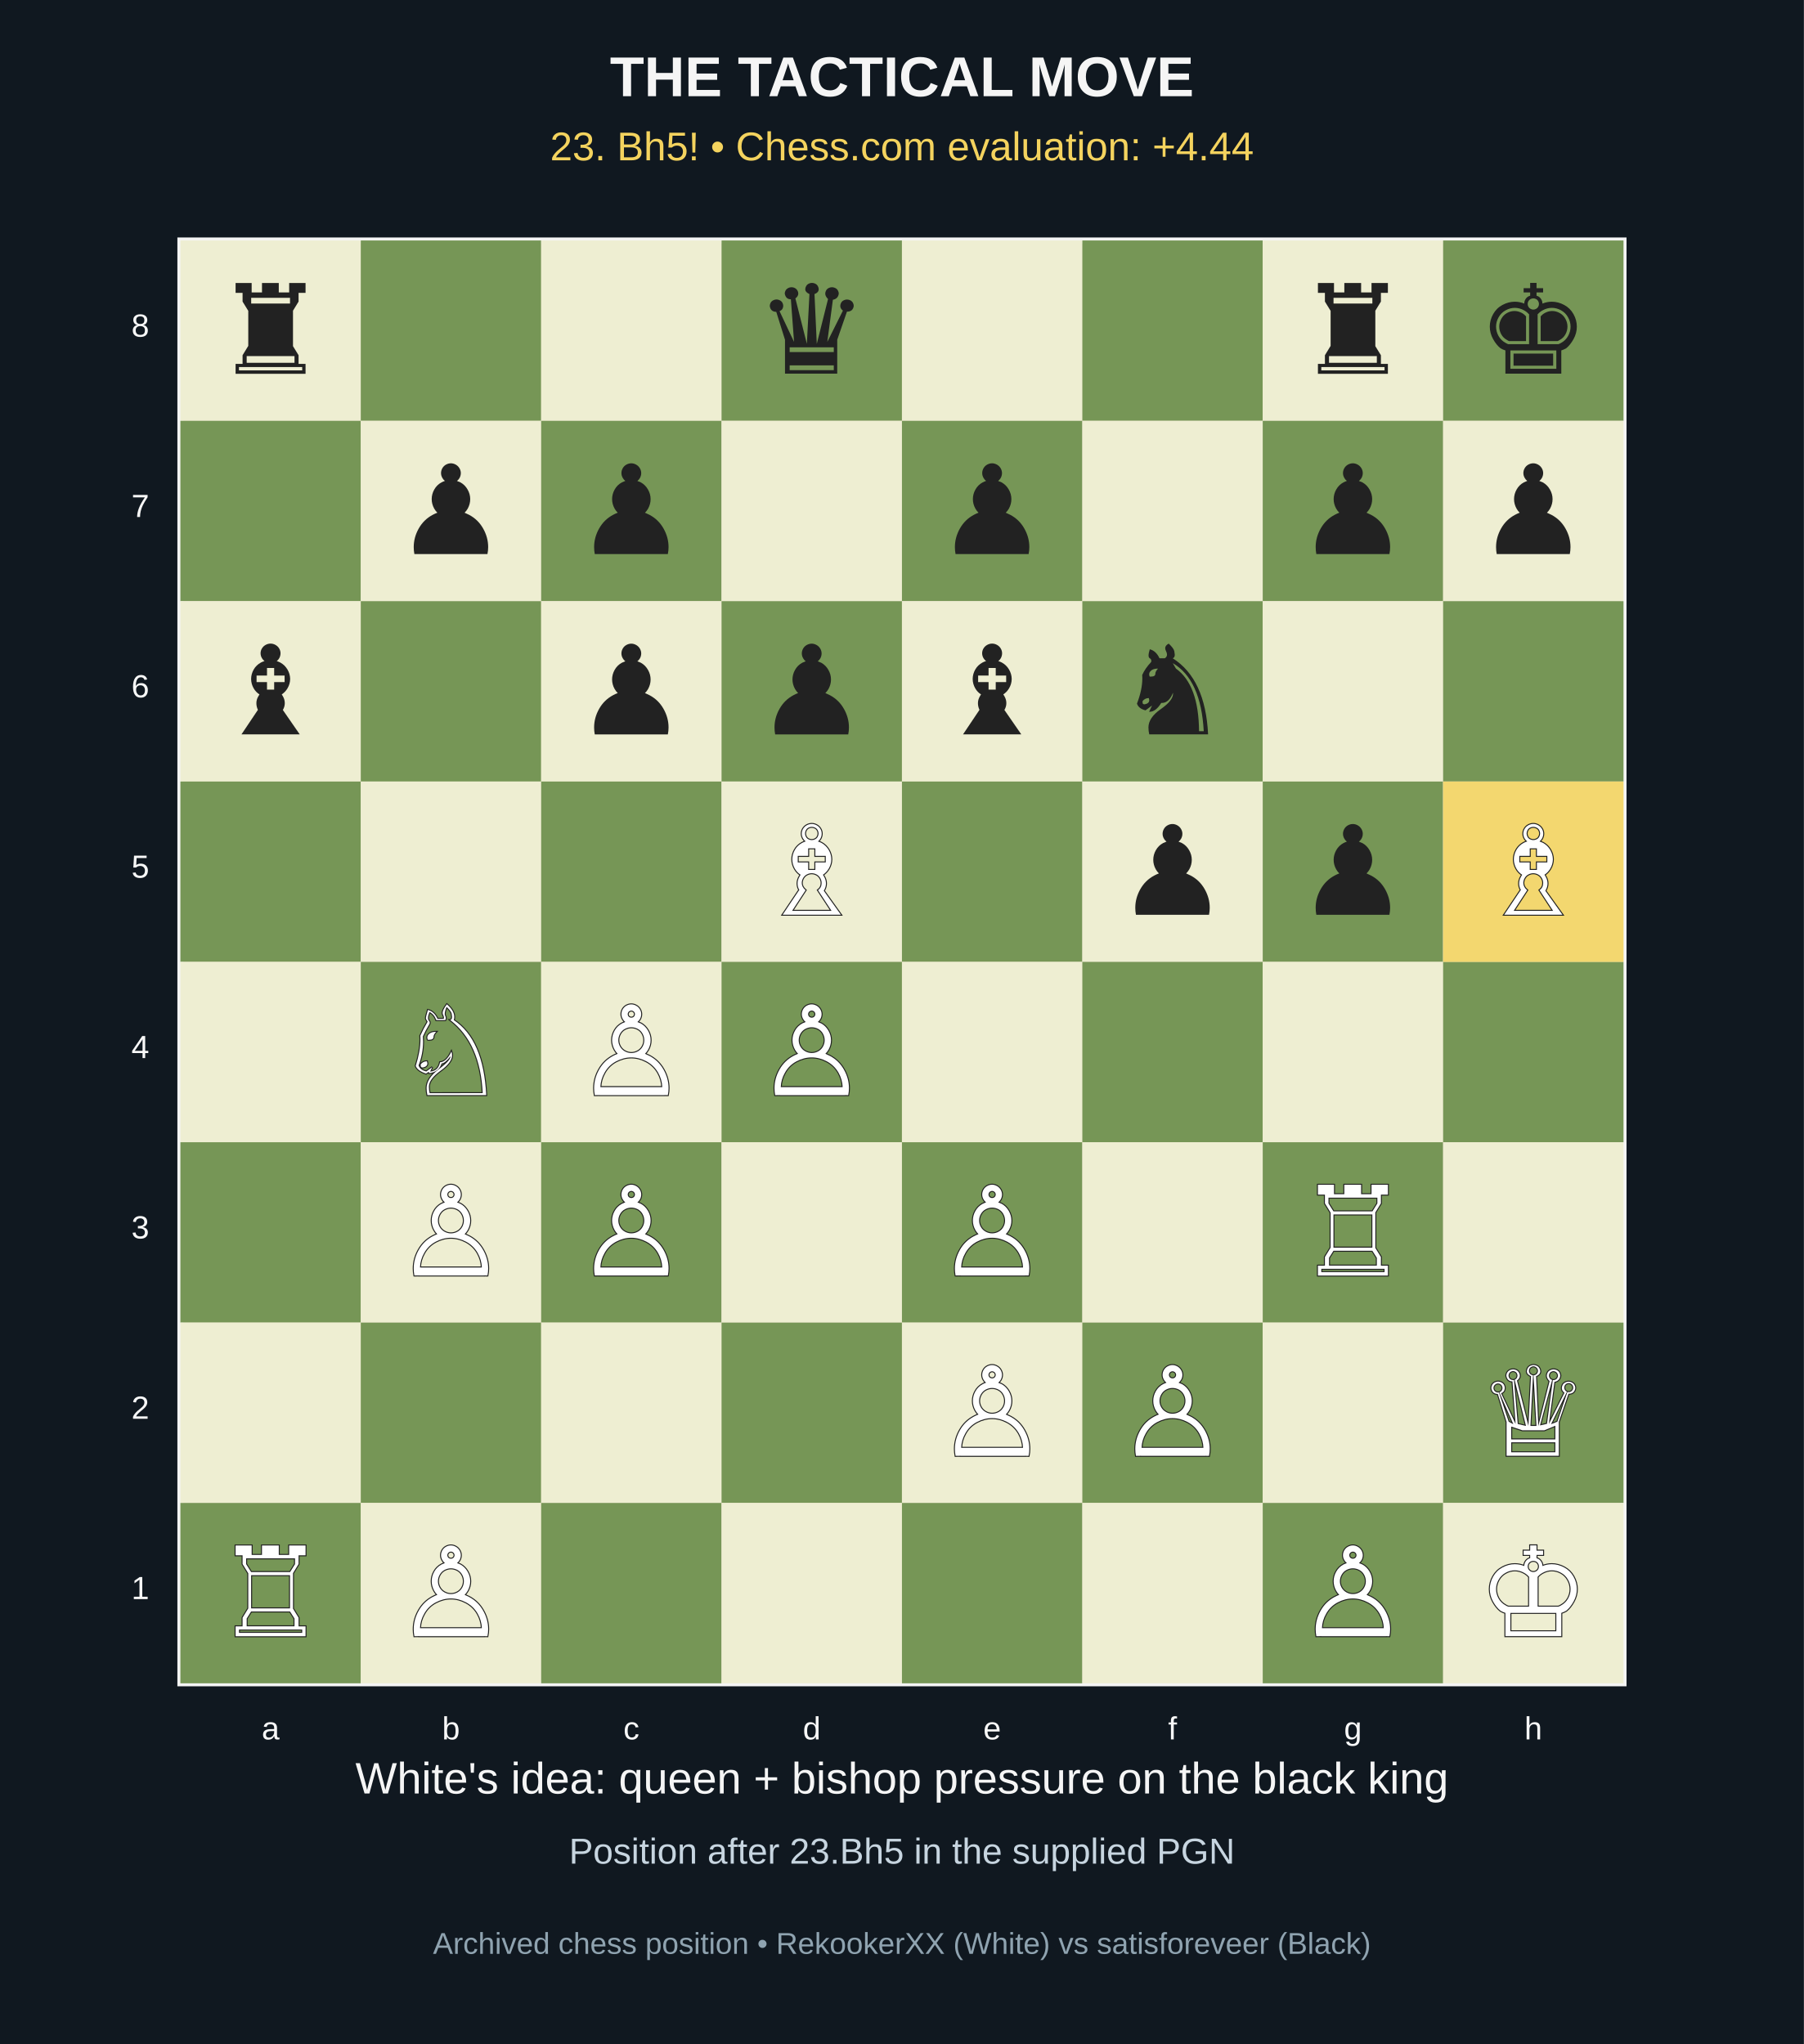
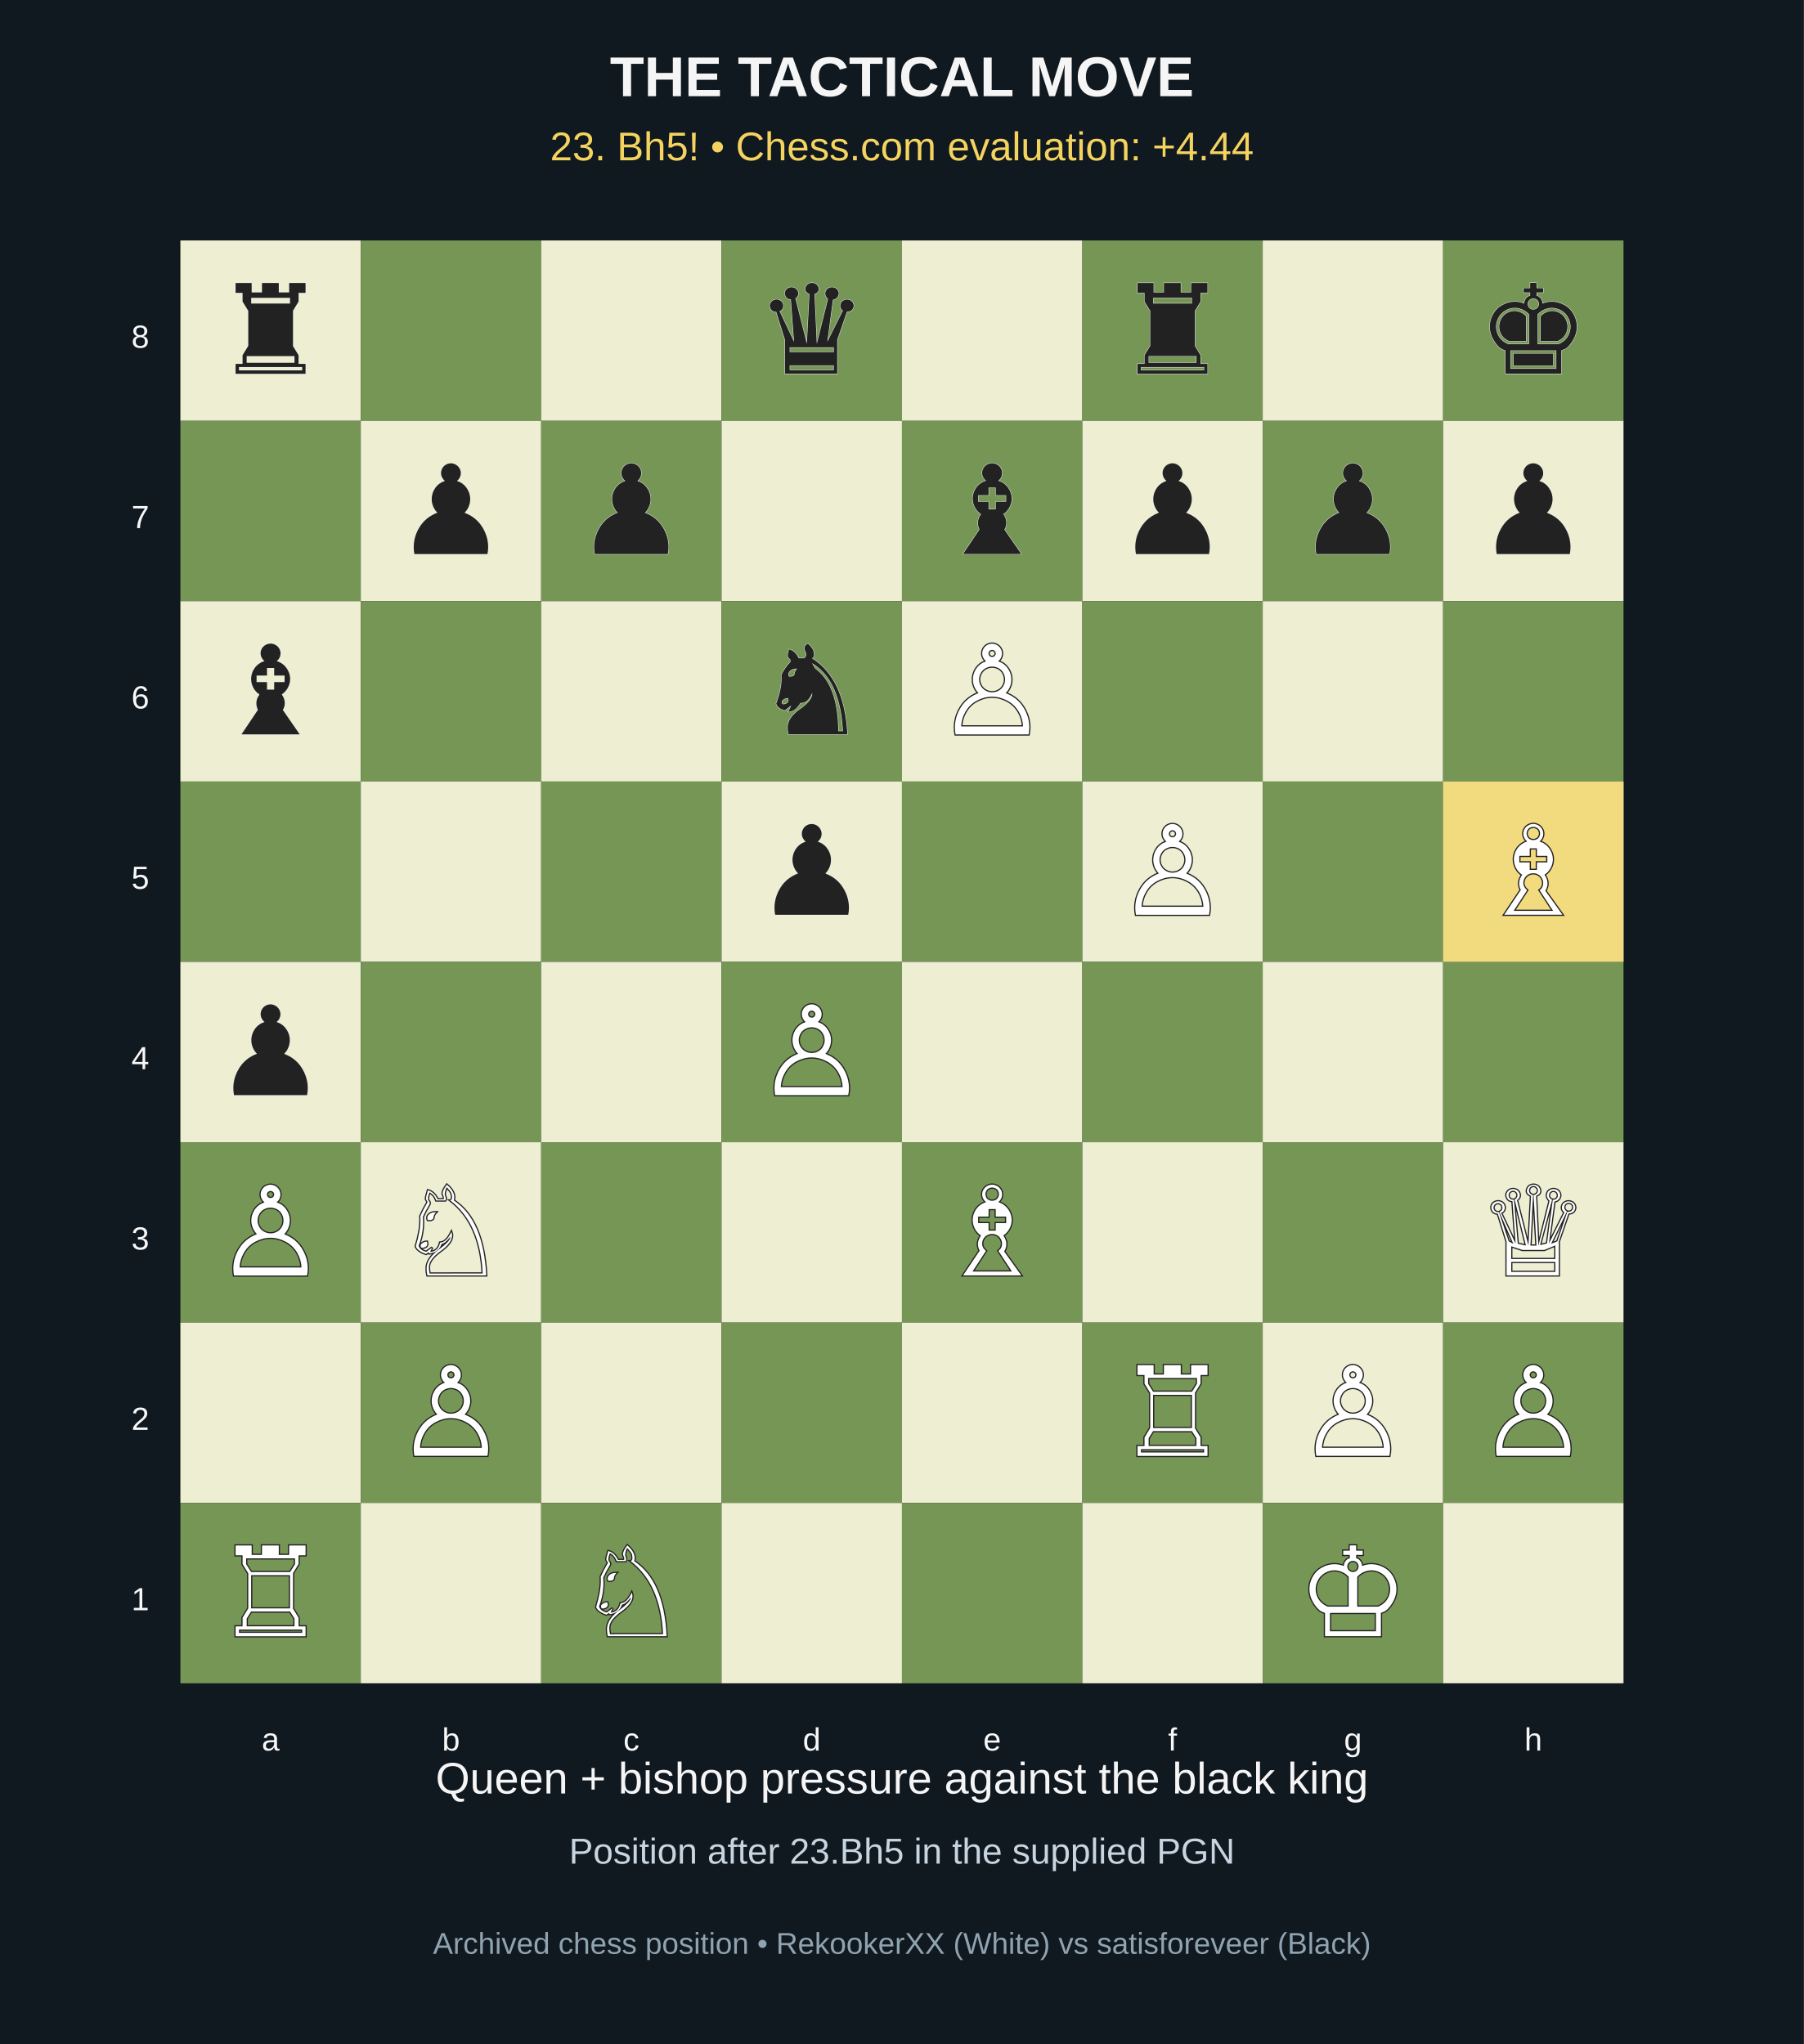
<svg xmlns="http://www.w3.org/2000/svg" width="900" height="1020" viewBox="0 0 900 1020">
  <rect width="900" height="1020" fill="#101820" />
  <text x="450" y="48" font-family="Arial,sans-serif" font-size="28" fill="#f5f5f5" text-anchor="middle" font-weight="700">THE TACTICAL MOVE</text>
-   <text x="450" y="80" font-family="Arial,sans-serif" font-size="20" fill="#f4d35e" text-anchor="middle">23. Bh5!   •   Chess.com evaluation: +4.44</text>
-   <g transform="translate(90,120)">
-     <rect width="720" height="720" fill="#eee3cf" stroke="#f5f5f5" stroke-width="3" />
+   <text x="450" y="80" font-family="Arial,sans-serif" font-size="20" fill="#f4d35e" text-anchor="middle">23. Bh5! • Chess.com evaluation: +4.44</text>
+   <g transform="translate(90,120)" text-anchor="middle" dominant-baseline="central" font-family="DejaVu Sans,Arial,sans-serif">
    <rect x="0" y="0" width="90" height="90" fill="#eeeed2" />
    <rect x="90" y="0" width="90" height="90" fill="#769656" />
    <rect x="180" y="0" width="90" height="90" fill="#eeeed2" />
    <rect x="270" y="0" width="90" height="90" fill="#769656" />
    <rect x="360" y="0" width="90" height="90" fill="#eeeed2" />
    <rect x="450" y="0" width="90" height="90" fill="#769656" />
    <rect x="540" y="0" width="90" height="90" fill="#eeeed2" />
    <rect x="630" y="0" width="90" height="90" fill="#769656" />
    <rect x="0" y="90" width="90" height="90" fill="#769656" />
    <rect x="90" y="90" width="90" height="90" fill="#eeeed2" />
    <rect x="180" y="90" width="90" height="90" fill="#769656" />
    <rect x="270" y="90" width="90" height="90" fill="#eeeed2" />
    <rect x="360" y="90" width="90" height="90" fill="#769656" />
    <rect x="450" y="90" width="90" height="90" fill="#eeeed2" />
    <rect x="540" y="90" width="90" height="90" fill="#769656" />
    <rect x="630" y="90" width="90" height="90" fill="#eeeed2" />
    <rect x="0" y="180" width="90" height="90" fill="#eeeed2" />
    <rect x="90" y="180" width="90" height="90" fill="#769656" />
    <rect x="180" y="180" width="90" height="90" fill="#eeeed2" />
    <rect x="270" y="180" width="90" height="90" fill="#769656" />
    <rect x="360" y="180" width="90" height="90" fill="#eeeed2" />
    <rect x="450" y="180" width="90" height="90" fill="#769656" />
    <rect x="540" y="180" width="90" height="90" fill="#eeeed2" />
    <rect x="630" y="180" width="90" height="90" fill="#769656" />
    <rect x="0" y="270" width="90" height="90" fill="#769656" />
    <rect x="90" y="270" width="90" height="90" fill="#eeeed2" />
    <rect x="180" y="270" width="90" height="90" fill="#769656" />
    <rect x="270" y="270" width="90" height="90" fill="#eeeed2" />
    <rect x="360" y="270" width="90" height="90" fill="#769656" />
    <rect x="450" y="270" width="90" height="90" fill="#eeeed2" />
    <rect x="540" y="270" width="90" height="90" fill="#769656" />
    <rect x="630" y="270" width="90" height="90" fill="#eeeed2" />
    <rect x="0" y="360" width="90" height="90" fill="#eeeed2" />
    <rect x="90" y="360" width="90" height="90" fill="#769656" />
    <rect x="180" y="360" width="90" height="90" fill="#eeeed2" />
    <rect x="270" y="360" width="90" height="90" fill="#769656" />
    <rect x="360" y="360" width="90" height="90" fill="#eeeed2" />
    <rect x="450" y="360" width="90" height="90" fill="#769656" />
    <rect x="540" y="360" width="90" height="90" fill="#eeeed2" />
    <rect x="630" y="360" width="90" height="90" fill="#769656" />
    <rect x="0" y="450" width="90" height="90" fill="#769656" />
    <rect x="90" y="450" width="90" height="90" fill="#eeeed2" />
    <rect x="180" y="450" width="90" height="90" fill="#769656" />
    <rect x="270" y="450" width="90" height="90" fill="#eeeed2" />
    <rect x="360" y="450" width="90" height="90" fill="#769656" />
    <rect x="450" y="450" width="90" height="90" fill="#eeeed2" />
    <rect x="540" y="450" width="90" height="90" fill="#769656" />
    <rect x="630" y="450" width="90" height="90" fill="#eeeed2" />
    <rect x="0" y="540" width="90" height="90" fill="#eeeed2" />
    <rect x="90" y="540" width="90" height="90" fill="#769656" />
    <rect x="180" y="540" width="90" height="90" fill="#eeeed2" />
    <rect x="270" y="540" width="90" height="90" fill="#769656" />
    <rect x="360" y="540" width="90" height="90" fill="#eeeed2" />
    <rect x="450" y="540" width="90" height="90" fill="#769656" />
    <rect x="540" y="540" width="90" height="90" fill="#eeeed2" />
    <rect x="630" y="540" width="90" height="90" fill="#769656" />
    <rect x="0" y="630" width="90" height="90" fill="#769656" />
    <rect x="90" y="630" width="90" height="90" fill="#eeeed2" />
    <rect x="180" y="630" width="90" height="90" fill="#769656" />
    <rect x="270" y="630" width="90" height="90" fill="#eeeed2" />
    <rect x="360" y="630" width="90" height="90" fill="#769656" />
    <rect x="450" y="630" width="90" height="90" fill="#eeeed2" />
    <rect x="540" y="630" width="90" height="90" fill="#769656" />
    <rect x="630" y="630" width="90" height="90" fill="#eeeed2" />
-     <rect x="630" y="270" width="90" height="90" fill="#f4d35e" opacity="0.85" />
-     <g font-family="DejaVu Sans,Arial,sans-serif" text-anchor="middle" dominant-baseline="central" font-size="62" paint-order="stroke">
-       <text x="45" y="45" fill="#222">♜</text>
-       <text x="315" y="45" fill="#222">♛</text>
-       <text x="585" y="45" fill="#222">♜</text>
-       <text x="675" y="45" fill="#222">♚</text>
-       <text x="135" y="135" fill="#222">♟</text>
-       <text x="225" y="135" fill="#222">♟</text>
-       <text x="405" y="135" fill="#222">♟</text>
-       <text x="585" y="135" fill="#222">♟</text>
-       <text x="675" y="135" fill="#222">♟</text>
-       <text x="45" y="225" fill="#222">♝</text>
-       <text x="225" y="225" fill="#222">♟</text>
-       <text x="315" y="225" fill="#222">♟</text>
-       <text x="495" y="225" fill="#222">♞</text>
-       <text x="315" y="315" fill="#fff" stroke="#222" stroke-width="1">♗</text>
-       <text x="585" y="315" fill="#222">♟</text>
-       <text x="135" y="405" fill="#fff" stroke="#222" stroke-width="1">♘</text>
-       <text x="315" y="405" fill="#fff" stroke="#222" stroke-width="1">♙</text>
-       <text x="405" y="495" fill="#fff" stroke="#222" stroke-width="1">♙</text>
-       <text x="495" y="585" fill="#fff" stroke="#222" stroke-width="1">♙</text>
-       <text x="675" y="585" fill="#fff" stroke="#222" stroke-width="1">♕</text>
-       <text x="45" y="675" fill="#fff" stroke="#222" stroke-width="1">♖</text>
-       <text x="135" y="675" fill="#fff" stroke="#222" stroke-width="1">♙</text>
-       <text x="585" y="675" fill="#fff" stroke="#222" stroke-width="1">♙</text>
-       <text x="675" y="675" fill="#fff" stroke="#222" stroke-width="1">♔</text>
-       <text x="585" y="495" fill="#fff" stroke="#222" stroke-width="1">♖</text>
-       <text x="405" y="585" fill="#fff" stroke="#222" stroke-width="1">♙</text>
-       <text x="495" y="315" fill="#222">♟</text>
-       <text x="405" y="225" fill="#222">♝</text>
-       <text x="225" y="405" fill="#fff" stroke="#222" stroke-width="1">♙</text>
-       <text x="135" y="495" fill="#fff" stroke="#222" stroke-width="1">♙</text>
-       <text x="675" y="315" fill="#fff" stroke="#222" stroke-width="1">♗</text>
-       <text x="225" y="495" fill="#fff" stroke="#222" stroke-width="1">♙</text>
-     </g>
-     <g font-family="Arial,sans-serif" font-size="16" fill="#f8f8f8" text-anchor="middle">
+     <rect x="630" y="270" width="90" height="90" fill="#f4d35e" opacity="0.72" />
+     <text x="45" y="45" fill="#222" stroke="#eee" stroke-width="0.4" paint-order="stroke" font-size="62">♜</text>
+     <text x="315" y="45" fill="#222" stroke="#eee" stroke-width="0.4" paint-order="stroke" font-size="62">♛</text>
+     <text x="495" y="45" fill="#222" stroke="#eee" stroke-width="0.4" paint-order="stroke" font-size="62">♜</text>
+     <text x="675" y="45" fill="#222" stroke="#eee" stroke-width="0.4" paint-order="stroke" font-size="62">♚</text>
+     <text x="135" y="135" fill="#222" stroke="#eee" stroke-width="0.4" paint-order="stroke" font-size="62">♟</text>
+     <text x="225" y="135" fill="#222" stroke="#eee" stroke-width="0.4" paint-order="stroke" font-size="62">♟</text>
+     <text x="495" y="135" fill="#222" stroke="#eee" stroke-width="0.4" paint-order="stroke" font-size="62">♟</text>
+     <text x="585" y="135" fill="#222" stroke="#eee" stroke-width="0.4" paint-order="stroke" font-size="62">♟</text>
+     <text x="675" y="135" fill="#222" stroke="#eee" stroke-width="0.4" paint-order="stroke" font-size="62">♟</text>
+     <text x="45" y="225" fill="#222" stroke="#eee" stroke-width="0.4" paint-order="stroke" font-size="62">♝</text>
+     <text x="315" y="225" fill="#222" stroke="#eee" stroke-width="0.4" paint-order="stroke" font-size="62">♞</text>
+     <text x="405" y="135" fill="#222" stroke="#eee" stroke-width="0.4" paint-order="stroke" font-size="62">♝</text>
+     <text x="45" y="405" fill="#222" stroke="#eee" stroke-width="0.4" paint-order="stroke" font-size="62">♟</text>
+     <text x="315" y="315" fill="#222" stroke="#eee" stroke-width="0.4" paint-order="stroke" font-size="62">♟</text>
+     <text x="45" y="675" fill="#fff" stroke="#222" stroke-width="1.2" paint-order="stroke" font-size="62">♖</text>
+     <text x="495" y="585" fill="#fff" stroke="#222" stroke-width="1.2" paint-order="stroke" font-size="62">♖</text>
+     <text x="675" y="495" fill="#fff" stroke="#222" stroke-width="1.2" paint-order="stroke" font-size="62">♕</text>
+     <text x="585" y="675" fill="#fff" stroke="#222" stroke-width="1.2" paint-order="stroke" font-size="62">♔</text>
+     <text x="405" y="495" fill="#fff" stroke="#222" stroke-width="1.2" paint-order="stroke" font-size="62">♗</text>
+     <text x="675" y="315" fill="#fff" stroke="#222" stroke-width="1.2" paint-order="stroke" font-size="62">♗</text>
+     <text x="225" y="675" fill="#fff" stroke="#222" stroke-width="1.2" paint-order="stroke" font-size="62">♘</text>
+     <text x="135" y="495" fill="#fff" stroke="#222" stroke-width="1.2" paint-order="stroke" font-size="62">♘</text>
+     <text x="45" y="495" fill="#fff" stroke="#222" stroke-width="1.2" paint-order="stroke" font-size="62">♙</text>
+     <text x="135" y="585" fill="#fff" stroke="#222" stroke-width="1.2" paint-order="stroke" font-size="62">♙</text>
+     <text x="315" y="405" fill="#fff" stroke="#222" stroke-width="1.2" paint-order="stroke" font-size="62">♙</text>
+     <text x="405" y="225" fill="#fff" stroke="#222" stroke-width="1.2" paint-order="stroke" font-size="62">♙</text>
+     <text x="495" y="315" fill="#fff" stroke="#222" stroke-width="1.2" paint-order="stroke" font-size="62">♙</text>
+     <text x="585" y="585" fill="#fff" stroke="#222" stroke-width="1.2" paint-order="stroke" font-size="62">♙</text>
+     <text x="675" y="585" fill="#fff" stroke="#222" stroke-width="1.2" paint-order="stroke" font-size="62">♙</text>
+     <g font-family="Arial,sans-serif" font-size="16" fill="#f8f8f8">
      <text x="45" y="748">a</text>
      <text x="135" y="748">b</text>
      <text x="225" y="748">c</text>
      <text x="315" y="748">d</text>
      <text x="405" y="748">e</text>
      <text x="495" y="748">f</text>
      <text x="585" y="748">g</text>
      <text x="675" y="748">h</text>
      <text x="-20" y="48">8</text>
      <text x="-20" y="138">7</text>
      <text x="-20" y="228">6</text>
      <text x="-20" y="318">5</text>
      <text x="-20" y="408">4</text>
      <text x="-20" y="498">3</text>
      <text x="-20" y="588">2</text>
      <text x="-20" y="678">1</text>
    </g>
  </g>
-   <text x="450" y="895" font-family="Arial,sans-serif" font-size="22" fill="#f5f5f5" text-anchor="middle">White's idea: queen + bishop pressure on the black king</text>
+   <text x="450" y="895" font-family="Arial,sans-serif" font-size="22" fill="#f5f5f5" text-anchor="middle">Queen + bishop pressure against the black king</text>
  <text x="450" y="930" font-family="Arial,sans-serif" font-size="18" fill="#c7d5e0" text-anchor="middle">Position after 23.Bh5 in the supplied PGN</text>
  <text x="450" y="975" font-family="Arial,sans-serif" font-size="15" fill="#8fa3b0" text-anchor="middle">Archived chess position • RekookerXX (White) vs satisforeveer (Black)</text>
</svg>
